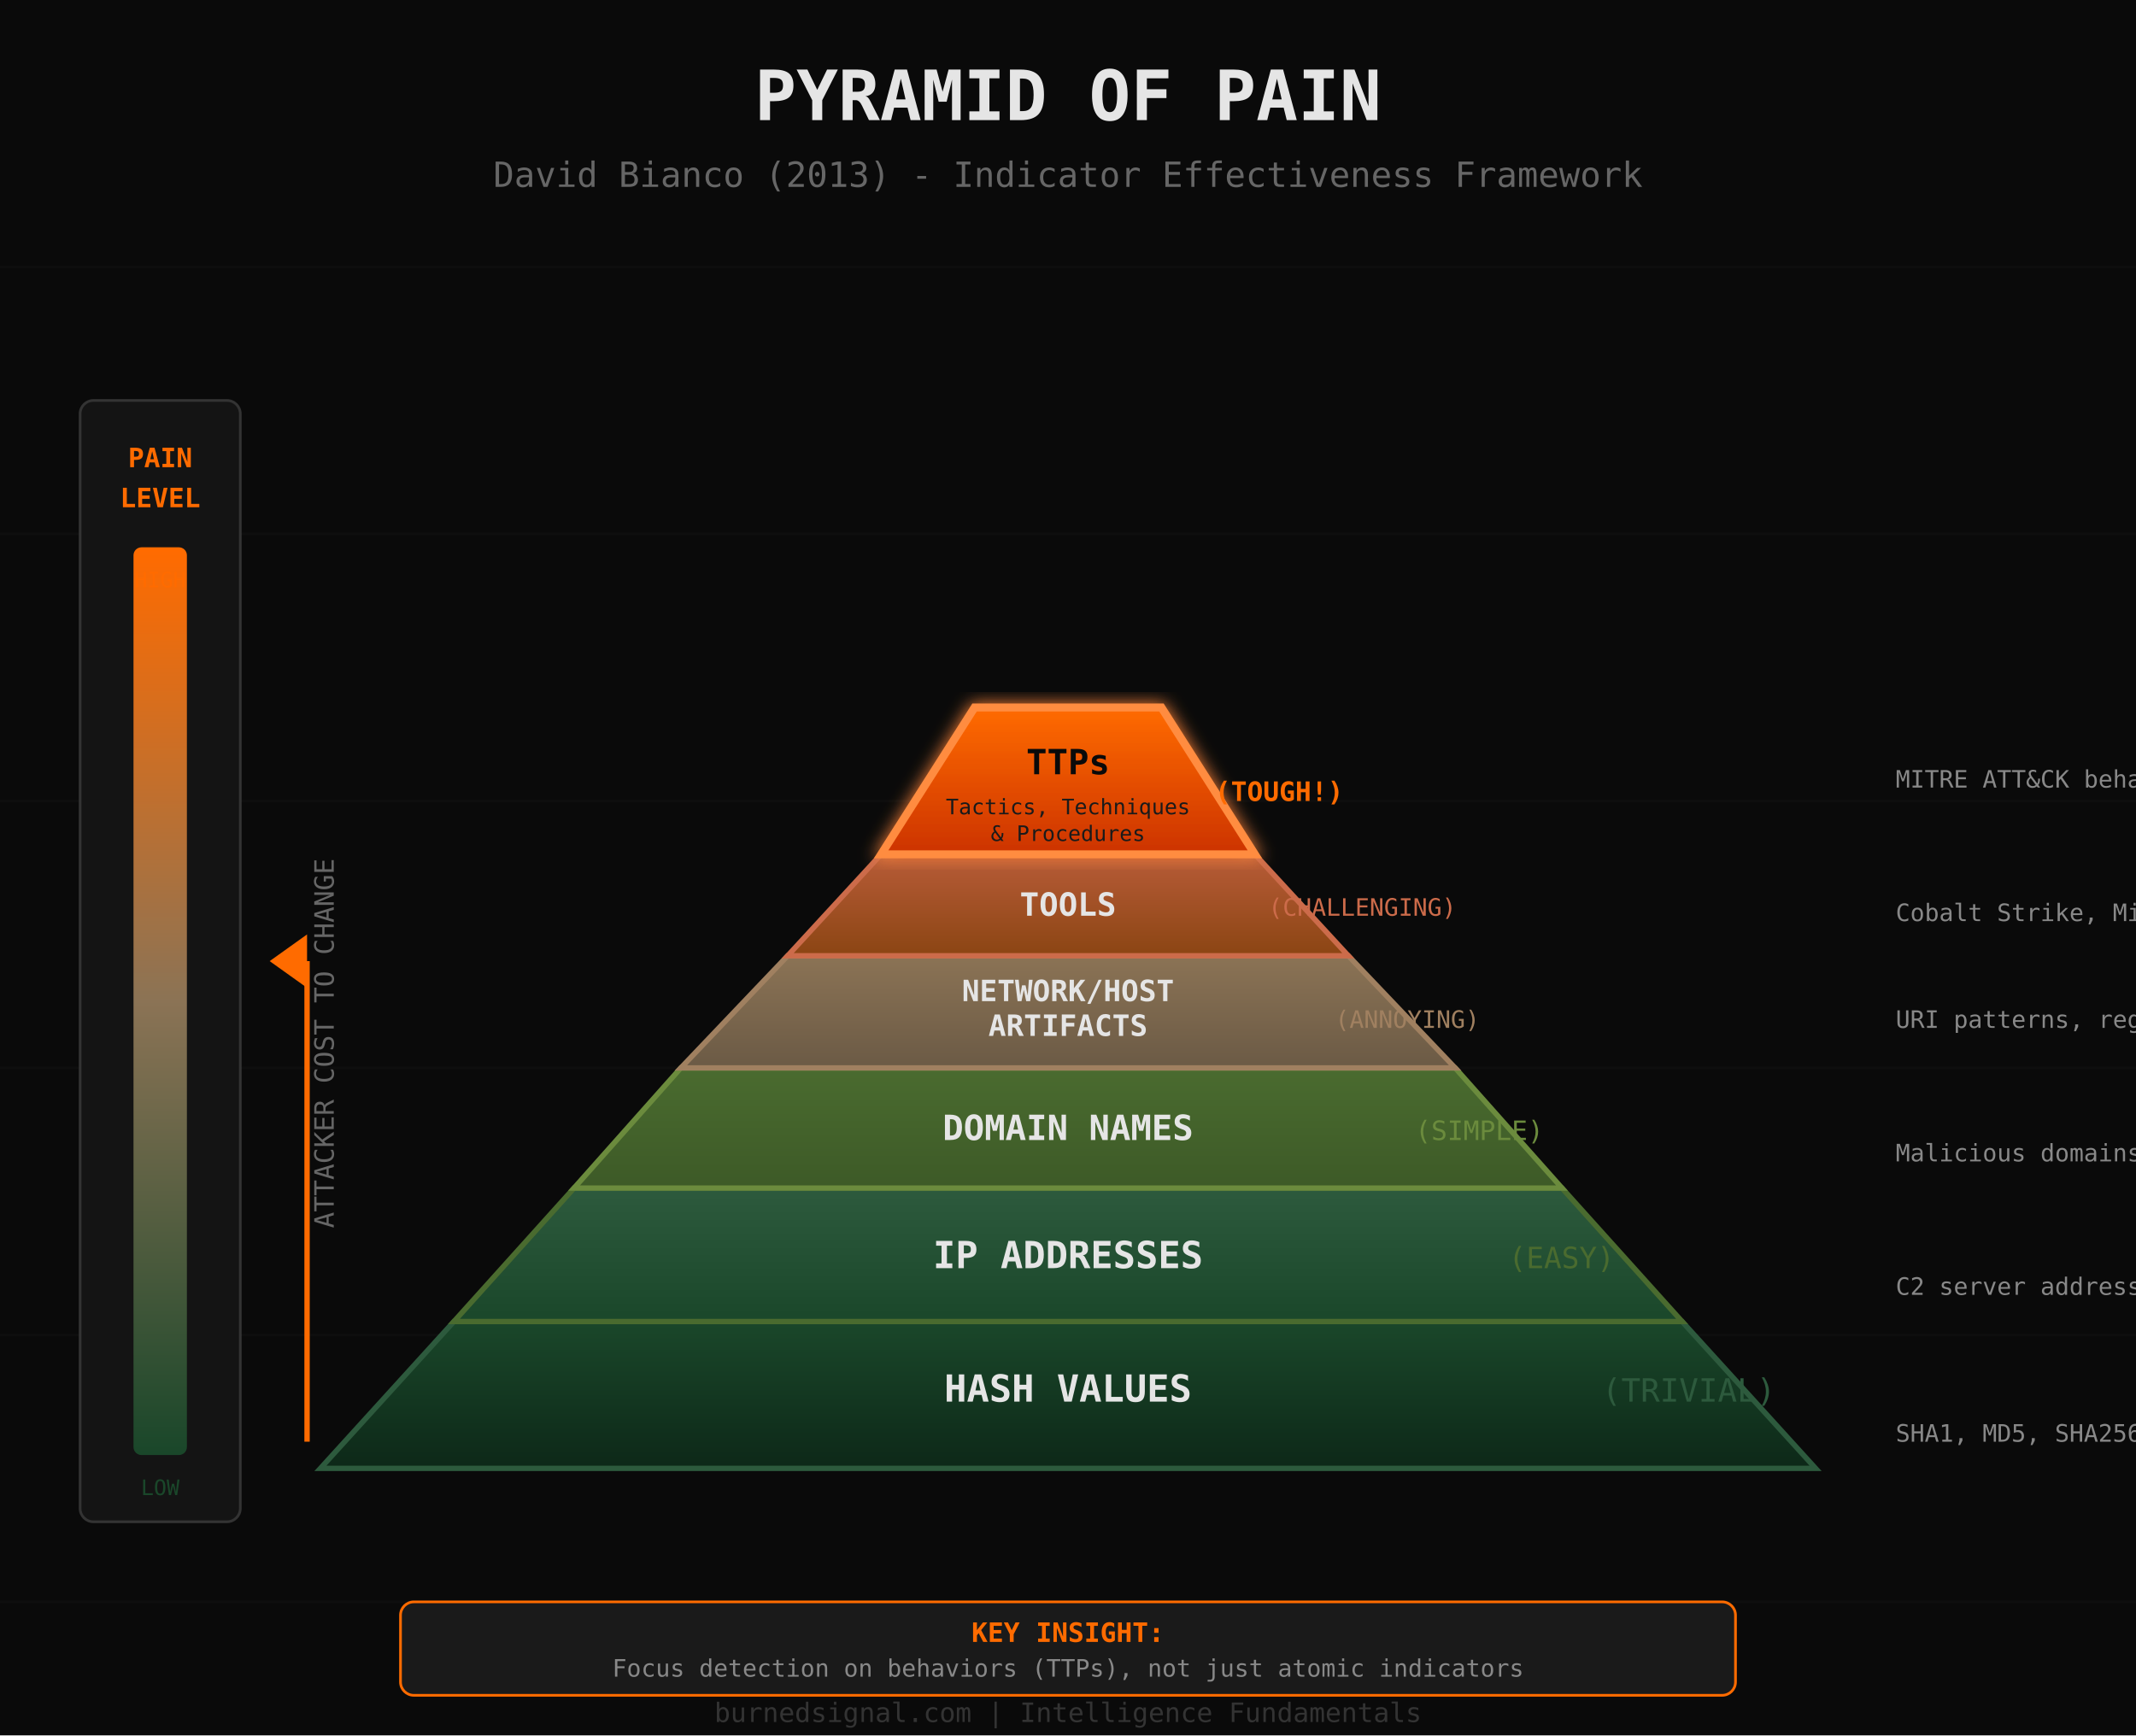
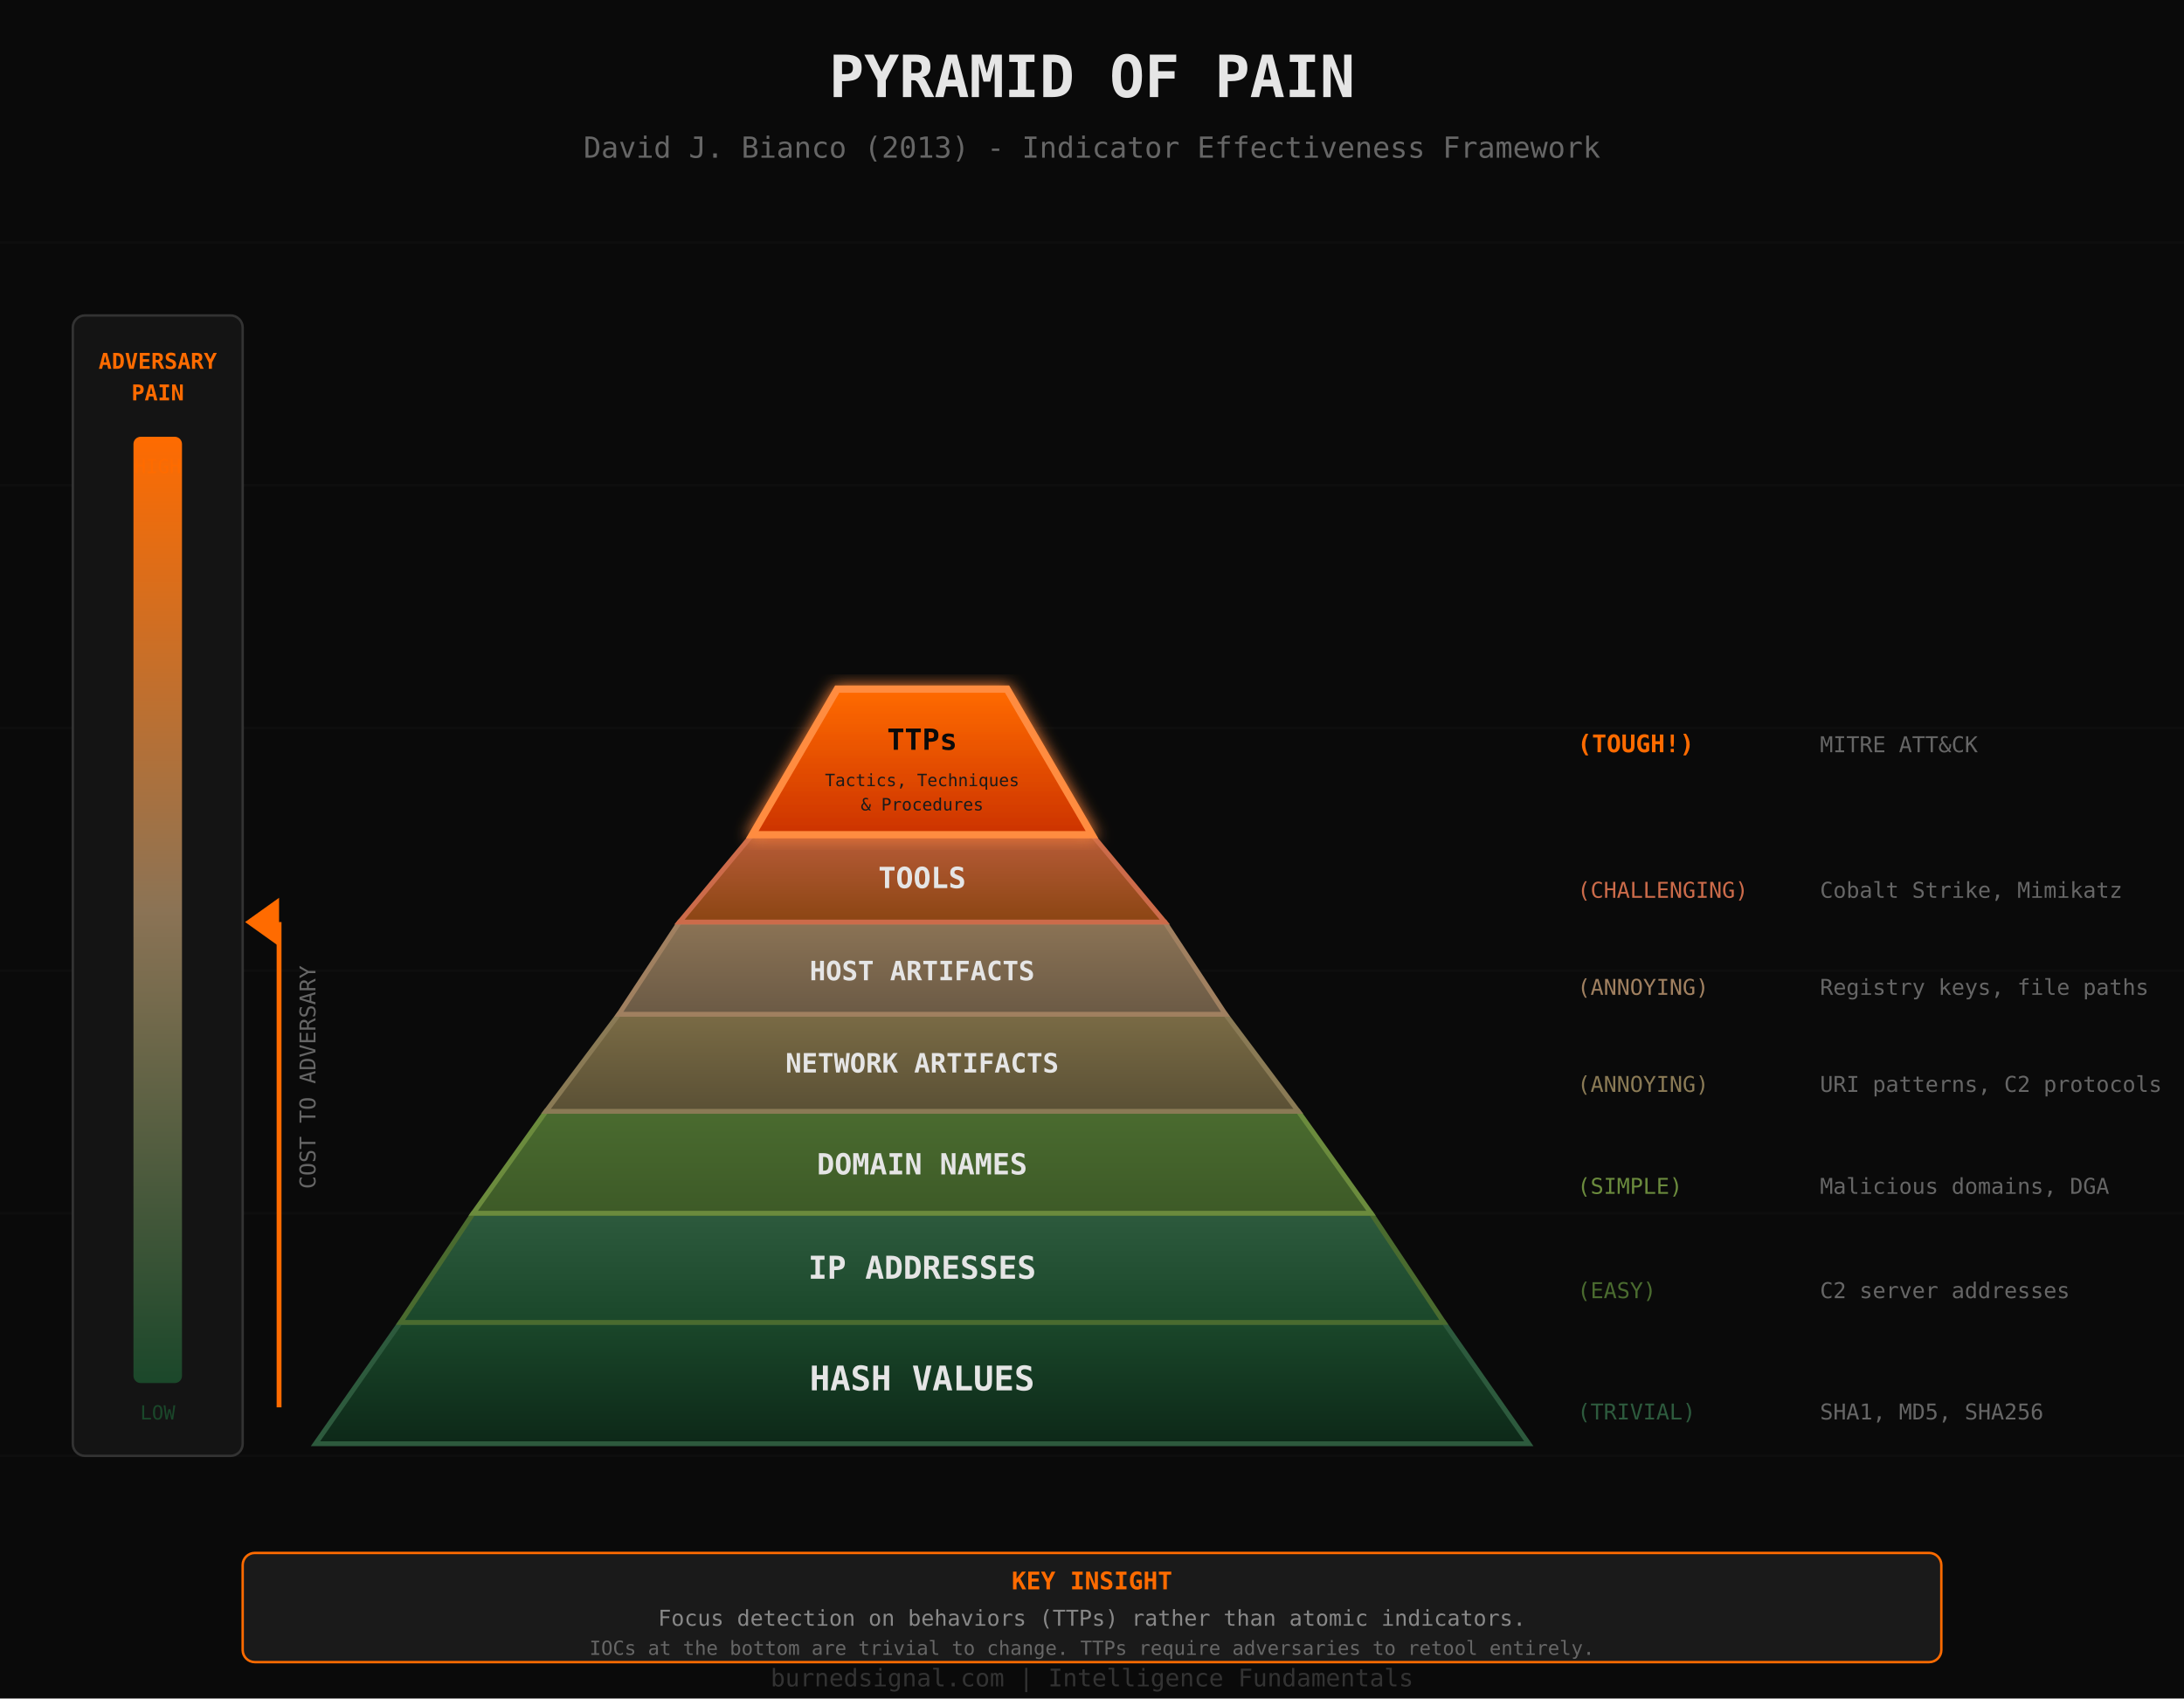
- <svg xmlns="http://www.w3.org/2000/svg" viewBox="0 0 800 650">
+ <svg xmlns="http://www.w3.org/2000/svg" viewBox="0 0 900 700">
  <defs>
    <linearGradient id="trivialGrad" x1="0%" y1="0%" x2="0%" y2="100%">
      <stop offset="0%" style="stop-color:#1a472a" />
      <stop offset="100%" style="stop-color:#0d2818" />
    </linearGradient>
    <linearGradient id="easyGrad" x1="0%" y1="0%" x2="0%" y2="100%">
      <stop offset="0%" style="stop-color:#2d5a3d" />
      <stop offset="100%" style="stop-color:#1a472a" />
    </linearGradient>
    <linearGradient id="simpleGrad" x1="0%" y1="0%" x2="0%" y2="100%">
      <stop offset="0%" style="stop-color:#4a6b2f" />
      <stop offset="100%" style="stop-color:#3d5a27" />
    </linearGradient>
-     <linearGradient id="annoyingGrad" x1="0%" y1="0%" x2="0%" y2="100%">
+     <linearGradient id="annoyingGrad1" x1="0%" y1="0%" x2="0%" y2="100%">
+       <stop offset="0%" style="stop-color:#7a6b45" />
+       <stop offset="100%" style="stop-color:#5a5035" />
+     </linearGradient>
+     <linearGradient id="annoyingGrad2" x1="0%" y1="0%" x2="0%" y2="100%">
      <stop offset="0%" style="stop-color:#8b7355" />
      <stop offset="100%" style="stop-color:#6b5a45" />
    </linearGradient>
    <linearGradient id="challengingGrad" x1="0%" y1="0%" x2="0%" y2="100%">
      <stop offset="0%" style="stop-color:#b85c38" />
      <stop offset="100%" style="stop-color:#8b4513" />
    </linearGradient>
    <linearGradient id="toughGrad" x1="0%" y1="0%" x2="0%" y2="100%">
      <stop offset="0%" style="stop-color:#ff6b00" />
      <stop offset="100%" style="stop-color:#cc3300" />
    </linearGradient>
    <filter id="glow">
      <feGaussianBlur stdDeviation="3" result="coloredBlur" />
      <feMerge>
        <feMergeNode in="coloredBlur" />
        <feMergeNode in="SourceGraphic" />
      </feMerge>
    </filter>
  </defs>
-   <rect width="800" height="650" fill="#0a0a0a" />
+   <rect width="900" height="700" fill="#0a0a0a" />
  <g stroke="#141414" stroke-width="1" opacity="0.4">
-     <line x1="0" y1="100" x2="800" y2="100" />
-     <line x1="0" y1="200" x2="800" y2="200" />
-     <line x1="0" y1="300" x2="800" y2="300" />
-     <line x1="0" y1="400" x2="800" y2="400" />
-     <line x1="0" y1="500" x2="800" y2="500" />
-     <line x1="0" y1="600" x2="800" y2="600" />
+     <line x1="0" y1="100" x2="900" y2="100" />
+     <line x1="0" y1="200" x2="900" y2="200" />
+     <line x1="0" y1="300" x2="900" y2="300" />
+     <line x1="0" y1="400" x2="900" y2="400" />
+     <line x1="0" y1="500" x2="900" y2="500" />
+     <line x1="0" y1="600" x2="900" y2="600" />
  </g>
-   <text x="400" y="45" text-anchor="middle" fill="#e5e5e5" font-family="monospace" font-size="26" font-weight="bold">PYRAMID OF PAIN</text>
-   <text x="400" y="70" text-anchor="middle" fill="#666" font-family="monospace" font-size="13">David Bianco (2013) - Indicator Effectiveness Framework</text>
-   <g transform="translate(30, 150)">
-     <rect x="0" y="0" width="60" height="420" rx="5" fill="#141414" stroke="#333" stroke-width="1" />
-     <text x="30" y="25" text-anchor="middle" fill="#ff6b00" font-family="monospace" font-size="10" font-weight="bold">PAIN</text>
-     <text x="30" y="40" text-anchor="middle" fill="#ff6b00" font-family="monospace" font-size="10" font-weight="bold">LEVEL</text>
+   <text x="450" y="40" text-anchor="middle" fill="#e5e5e5" font-family="monospace" font-size="24" font-weight="bold">PYRAMID OF PAIN</text>
+   <text x="450" y="65" text-anchor="middle" fill="#666" font-family="monospace" font-size="12">David J. Bianco (2013) - Indicator Effectiveness Framework</text>
+   <g transform="translate(30, 130)">
+     <rect x="0" y="0" width="70" height="470" rx="5" fill="#141414" stroke="#333" stroke-width="1" />
+     <text x="35" y="22" text-anchor="middle" fill="#ff6b00" font-family="monospace" font-size="9" font-weight="bold">ADVERSARY</text>
+     <text x="35" y="35" text-anchor="middle" fill="#ff6b00" font-family="monospace" font-size="9" font-weight="bold">PAIN</text>
    <defs>
      <linearGradient id="painScale" x1="0%" y1="100%" x2="0%" y2="0%">
        <stop offset="0%" style="stop-color:#1a472a" />
        <stop offset="50%" style="stop-color:#8b7355" />
        <stop offset="100%" style="stop-color:#ff6b00" />
      </linearGradient>
    </defs>
-     <rect x="20" y="55" width="20" height="340" fill="url(#painScale)" rx="3" />
-     <text x="30" y="410" text-anchor="middle" fill="#1a472a" font-family="monospace" font-size="8">LOW</text>
-     <text x="30" y="70" text-anchor="middle" fill="#ff6b00" font-family="monospace" font-size="8">HIGH</text>
+     <rect x="25" y="50" width="20" height="390" fill="url(#painScale)" rx="3" />
+     <text x="35" y="455" text-anchor="middle" fill="#1a472a" font-family="monospace" font-size="8">LOW</text>
+     <text x="35" y="65" text-anchor="middle" fill="#ff6b00" font-family="monospace" font-size="8">HIGH</text>
  </g>
-   <g transform="translate(400, 550)">
-     <polygon points="0,0 -280,0 -230,-55 230,-55 280,0" fill="url(#trivialGrad)" stroke="#2d5a3d" stroke-width="2" />
-     <text x="0" y="-25" text-anchor="middle" fill="#e5e5e5" font-family="monospace" font-size="14" font-weight="bold">HASH VALUES</text>
-     <text x="200" y="-25" text-anchor="start" fill="#2d5a3d" font-family="monospace" font-size="12">(TRIVIAL)</text>
+   <g transform="translate(380, 595)">
+     <polygon points="0,0 -250,0 -215,-50 215,-50 250,0" fill="url(#trivialGrad)" stroke="#2d5a3d" stroke-width="2" />
+     <text x="0" y="-22" text-anchor="middle" fill="#e5e5e5" font-family="monospace" font-size="14" font-weight="bold">HASH VALUES</text>
  </g>
-   <g transform="translate(400, 495)">
-     <polygon points="0,0 -230,0 -185,-50 185,-50 230,0" fill="url(#easyGrad)" stroke="#4a6b2f" stroke-width="2" />
-     <text x="0" y="-20" text-anchor="middle" fill="#e5e5e5" font-family="monospace" font-size="14" font-weight="bold">IP ADDRESSES</text>
-     <text x="165" y="-20" text-anchor="start" fill="#4a6b2f" font-family="monospace" font-size="11">(EASY)</text>
+   <g transform="translate(380, 545)">
+     <polygon points="0,0 -215,0 -185,-45 185,-45 215,0" fill="url(#easyGrad)" stroke="#4a6b2f" stroke-width="2" />
+     <text x="0" y="-18" text-anchor="middle" fill="#e5e5e5" font-family="monospace" font-size="13" font-weight="bold">IP ADDRESSES</text>
  </g>
-   <g transform="translate(400, 445)">
-     <polygon points="0,0 -185,0 -145,-45 145,-45 185,0" fill="url(#simpleGrad)" stroke="#6b8b3d" stroke-width="2" />
-     <text x="0" y="-18" text-anchor="middle" fill="#e5e5e5" font-family="monospace" font-size="13" font-weight="bold">DOMAIN NAMES</text>
-     <text x="130" y="-18" text-anchor="start" fill="#6b8b3d" font-family="monospace" font-size="10">(SIMPLE)</text>
+   <g transform="translate(380, 500)">
+     <polygon points="0,0 -185,0 -155,-42 155,-42 185,0" fill="url(#simpleGrad)" stroke="#6b8b3d" stroke-width="2" />
+     <text x="0" y="-16" text-anchor="middle" fill="#e5e5e5" font-family="monospace" font-size="12" font-weight="bold">DOMAIN NAMES</text>
  </g>
-   <g transform="translate(400, 400)">
-     <polygon points="0,0 -145,0 -105,-42 105,-42 145,0" fill="url(#annoyingGrad)" stroke="#a08060" stroke-width="2" />
-     <text x="0" y="-25" text-anchor="middle" fill="#e5e5e5" font-family="monospace" font-size="11" font-weight="bold">NETWORK/HOST</text>
-     <text x="0" y="-12" text-anchor="middle" fill="#e5e5e5" font-family="monospace" font-size="11" font-weight="bold">ARTIFACTS</text>
-     <text x="100" y="-15" text-anchor="start" fill="#a08060" font-family="monospace" font-size="9">(ANNOYING)</text>
+   <g transform="translate(380, 458)">
+     <polygon points="0,0 -155,0 -125,-40 125,-40 155,0" fill="url(#annoyingGrad1)" stroke="#8a7a55" stroke-width="2" />
+     <text x="0" y="-16" text-anchor="middle" fill="#e5e5e5" font-family="monospace" font-size="11" font-weight="bold">NETWORK ARTIFACTS</text>
  </g>
-   <g transform="translate(400, 358)">
-     <polygon points="0,0 -105,0 -70,-38 70,-38 105,0" fill="url(#challengingGrad)" stroke="#cc6b4a" stroke-width="2" />
-     <text x="0" y="-15" text-anchor="middle" fill="#e5e5e5" font-family="monospace" font-size="12" font-weight="bold">TOOLS</text>
-     <text x="75" y="-15" text-anchor="start" fill="#cc6b4a" font-family="monospace" font-size="9">(CHALLENGING)</text>
+   <g transform="translate(380, 418)">
+     <polygon points="0,0 -125,0 -100,-38 100,-38 125,0" fill="url(#annoyingGrad2)" stroke="#a08060" stroke-width="2" />
+     <text x="0" y="-14" text-anchor="middle" fill="#e5e5e5" font-family="monospace" font-size="11" font-weight="bold">HOST ARTIFACTS</text>
  </g>
-   <g transform="translate(400, 320)">
-     <polygon points="0,0 -70,0 -35,-55 35,-55 70,0" fill="url(#toughGrad)" stroke="#ff8c40" stroke-width="3" filter="url(#glow)" />
-     <text x="0" y="-30" text-anchor="middle" fill="#0a0a0a" font-family="monospace" font-size="13" font-weight="bold">TTPs</text>
-     <text x="0" y="-15" text-anchor="middle" fill="#1a1a1a" font-family="monospace" font-size="8">Tactics, Techniques</text>
-     <text x="0" y="-5" text-anchor="middle" fill="#1a1a1a" font-family="monospace" font-size="8">&amp; Procedures</text>
-     <text x="55" y="-20" text-anchor="start" fill="#ff6b00" font-family="monospace" font-size="10" font-weight="bold">(TOUGH!)</text>
+   <g transform="translate(380, 380)">
+     <polygon points="0,0 -100,0 -70,-36 70,-36 100,0" fill="url(#challengingGrad)" stroke="#cc6b4a" stroke-width="2" />
+     <text x="0" y="-14" text-anchor="middle" fill="#e5e5e5" font-family="monospace" font-size="12" font-weight="bold">TOOLS</text>
  </g>
-   <g fill="#888" font-family="monospace" font-size="9">
-     <text x="710" y="540">SHA1, MD5, SHA256</text>
-     <text x="710" y="485">C2 server addresses</text>
-     <text x="710" y="435">Malicious domains</text>
-     <text x="710" y="385">URI patterns, registry keys</text>
-     <text x="710" y="345">Cobalt Strike, Mimikatz</text>
-     <text x="710" y="295">MITRE ATT&amp;CK behaviors</text>
+   <g transform="translate(380, 344)">
+     <polygon points="0,0 -70,0 -35,-60 35,-60 70,0" fill="url(#toughGrad)" stroke="#ff8c40" stroke-width="3" filter="url(#glow)" />
+     <text x="0" y="-35" text-anchor="middle" fill="#0a0a0a" font-family="monospace" font-size="12" font-weight="bold">TTPs</text>
+     <text x="0" y="-20" text-anchor="middle" fill="#1a1a1a" font-family="monospace" font-size="7">Tactics, Techniques</text>
+     <text x="0" y="-10" text-anchor="middle" fill="#1a1a1a" font-family="monospace" font-size="7">&amp; Procedures</text>
  </g>
-   <g transform="translate(115, 360)">
-     <line x1="0" y1="180" x2="0" y2="0" stroke="#ff6b00" stroke-width="2" marker-end="url(#arrowUp)" />
-     <text x="10" y="100" fill="#666" font-family="monospace" font-size="10" transform="rotate(-90 10 100)">ATTACKER COST TO CHANGE</text>
+   <g font-family="monospace">
+     <text x="650" y="310" fill="#ff6b00" font-size="10" font-weight="bold">(TOUGH!)</text>
+     <text x="650" y="370" fill="#cc6b4a" font-size="9">(CHALLENGING)</text>
+     <text x="650" y="410" fill="#a08060" font-size="9">(ANNOYING)</text>
+     <text x="650" y="450" fill="#8a7a55" font-size="9">(ANNOYING)</text>
+     <text x="650" y="492" fill="#6b8b3d" font-size="9">(SIMPLE)</text>
+     <text x="650" y="535" fill="#4a6b2f" font-size="9">(EASY)</text>
+     <text x="650" y="585" fill="#2d5a3d" font-size="9">(TRIVIAL)</text>
+     <text x="750" y="310" fill="#666" font-size="9">MITRE ATT&amp;CK</text>
+     <text x="750" y="370" fill="#666" font-size="9">Cobalt Strike, Mimikatz</text>
+     <text x="750" y="410" fill="#666" font-size="9">Registry keys, file paths</text>
+     <text x="750" y="450" fill="#666" font-size="9">URI patterns, C2 protocols</text>
+     <text x="750" y="492" fill="#666" font-size="9">Malicious domains, DGA</text>
+     <text x="750" y="535" fill="#666" font-size="9">C2 server addresses</text>
+     <text x="750" y="585" fill="#666" font-size="9">SHA1, MD5, SHA256</text>
+   </g>
+   <g transform="translate(115, 380)">
+     <line x1="0" y1="200" x2="0" y2="0" stroke="#ff6b00" stroke-width="2" marker-end="url(#arrowUp)" />
+     <text x="15" y="110" fill="#666" font-family="monospace" font-size="9" transform="rotate(-90 15 110)">COST TO ADVERSARY</text>
  </g>
  <defs>
    <marker id="arrowUp" markerWidth="10" markerHeight="7" refX="5" refY="7" orient="auto">
      <polygon points="0 7, 5 0, 10 7" fill="#ff6b00" />
    </marker>
  </defs>
-   <g transform="translate(400, 600)">
-     <rect x="-250" y="0" width="500" height="35" rx="5" fill="#1a1a1a" stroke="#ff6b00" stroke-width="1" />
-     <text x="0" y="15" text-anchor="middle" fill="#ff6b00" font-family="monospace" font-size="10" font-weight="bold">KEY INSIGHT:</text>
-     <text x="0" y="28" text-anchor="middle" fill="#888" font-family="monospace" font-size="9">Focus detection on behaviors (TTPs), not just atomic indicators</text>
+   <g transform="translate(450, 640)">
+     <rect x="-350" y="0" width="700" height="45" rx="5" fill="#1a1a1a" stroke="#ff6b00" stroke-width="1" />
+     <text x="0" y="15" text-anchor="middle" fill="#ff6b00" font-family="monospace" font-size="10" font-weight="bold">KEY INSIGHT</text>
+     <text x="0" y="30" text-anchor="middle" fill="#888" font-family="monospace" font-size="9">Focus detection on behaviors (TTPs) rather than atomic indicators.</text>
+     <text x="0" y="42" text-anchor="middle" fill="#666" font-family="monospace" font-size="8">IOCs at the bottom are trivial to change. TTPs require adversaries to retool entirely.</text>
  </g>
-   <text x="400" y="645" text-anchor="middle" fill="#333" font-family="monospace" font-size="10">burnedsignal.com | Intelligence Fundamentals</text>
+   <text x="450" y="695" text-anchor="middle" fill="#333" font-family="monospace" font-size="10">burnedsignal.com | Intelligence Fundamentals</text>
</svg>
